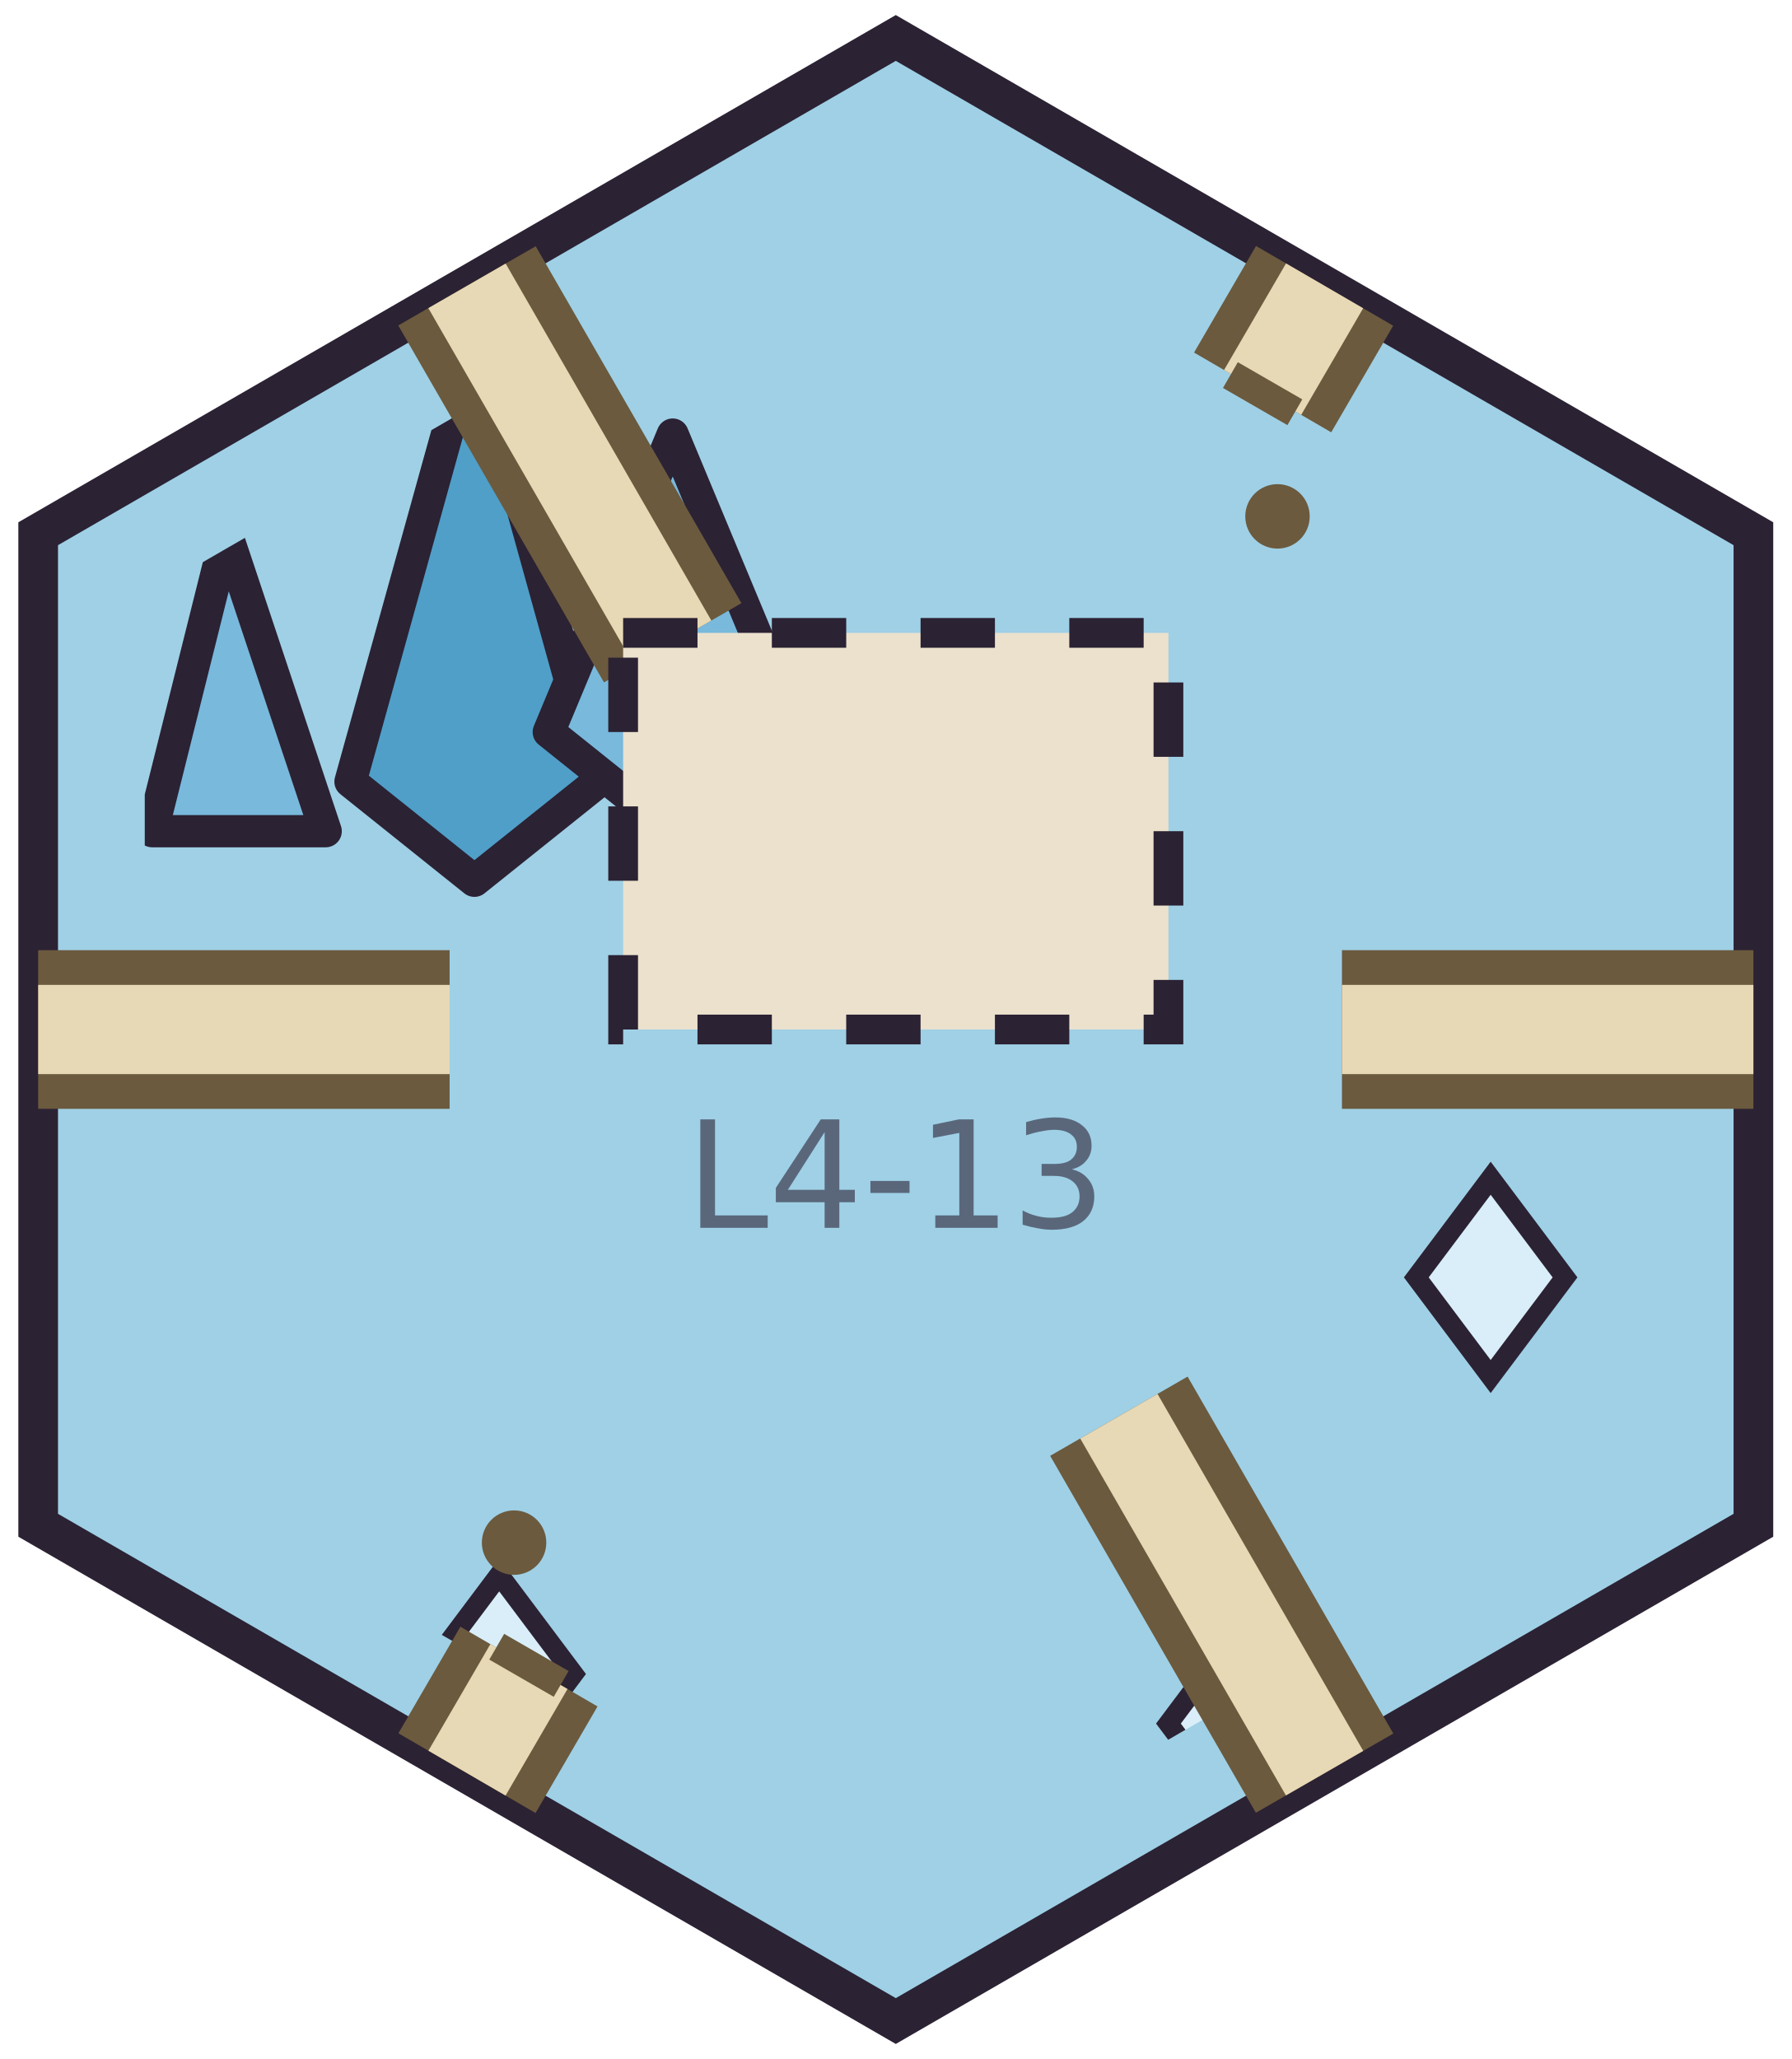
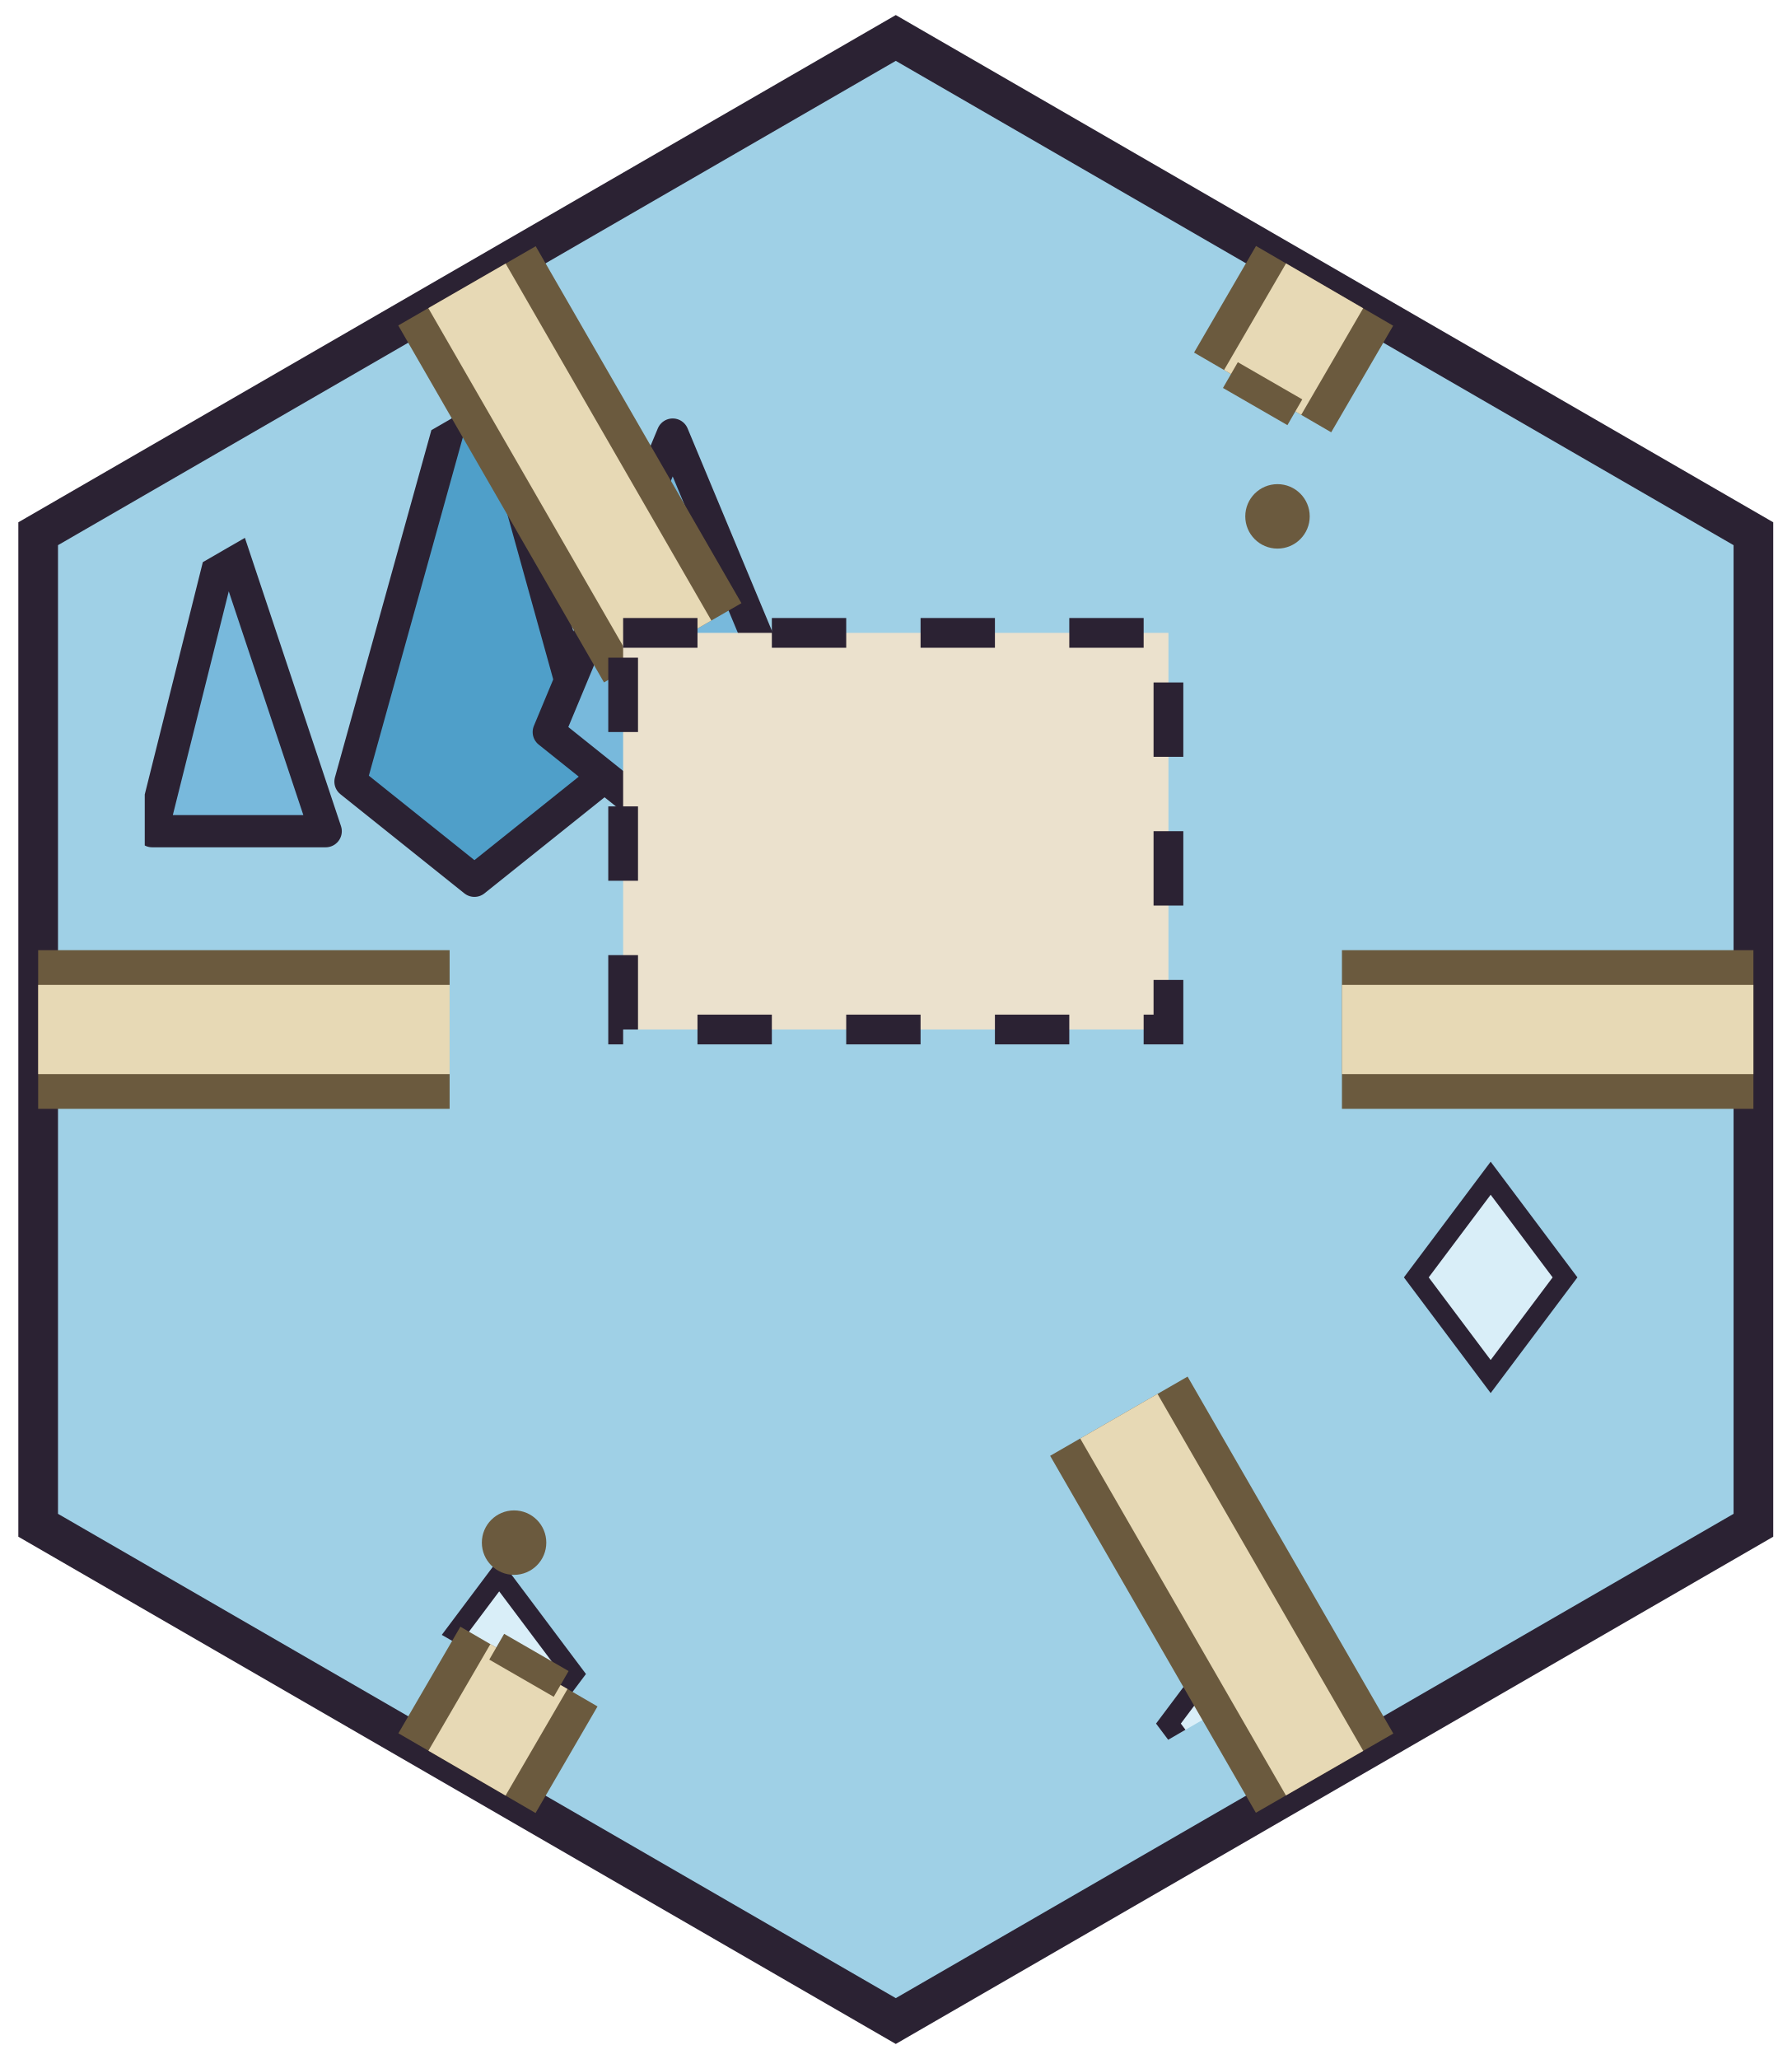
<svg xmlns="http://www.w3.org/2000/svg" viewBox="-36.14 -41.50 72.28 83.00" width="181" height="208" font-family="DejaVu Sans, Arial, sans-serif">
  <polygon points="34.6,20.0 0.0,40.0 -34.6,20.0 -34.6,-20.0 -0.0,-40.0 34.6,-20.0" fill="#9fd0e6" stroke="#2b2233" stroke-width="1.6" />
  <clipPath id="c_crystal">
    <polygon points="30.3,17.5 0.0,35.0 -30.3,17.5 -30.3,-17.5 -0.0,-35.0 30.3,-17.5" />
  </clipPath>
  <g clip-path="url(#c_crystal)">
    <path d="M-16 22 l3 4 l-3 4 l-3 -4 z" fill="#d9eef8" stroke="#2b2233" stroke-width="0.8" />
    <path d="M14 24 l3 4 l-3 4 l-3 -4 z" fill="#d9eef8" stroke="#2b2233" stroke-width="0.8" />
    <path d="M24 6 l3 4 l-3 4 l-3 -4 z" fill="#d9eef8" stroke="#2b2233" stroke-width="0.8" />
    <g stroke="#2b2233" stroke-width="1.3" stroke-linejoin="round">
      <polygon points="-22,-10 -17,-28 -12,-10 -17,-6" fill="#4f9fc9" />
      <polygon points="-14,-12 -9,-24 -4,-12 -9,-8" fill="#78b9dc" />
      <polygon points="-30,-8 -27,-20 -23,-8" fill="#78b9dc" />
    </g>
  </g>
  <line x1="34.6" y1="0.0" x2="18.0" y2="0.0" stroke="#6b5a3e" stroke-width="6.4" />
  <line x1="34.6" y1="0.0" x2="18.0" y2="0.0" stroke="#e7d9b5" stroke-width="3.6" />
  <line x1="17.3" y1="-30.0" x2="14.8" y2="-25.7" stroke="#6b5a3e" stroke-width="6.4" />
  <line x1="17.3" y1="-30.0" x2="14.8" y2="-25.7" stroke="#e7d9b5" stroke-width="3.6" />
  <line x1="16.1" y1="-24.9" x2="13.5" y2="-26.4" stroke="#6b5a3e" stroke-width="1.2" />
  <circle cx="15.4" cy="-20.7" r="1.3" fill="#6b5a3e" />
  <line x1="-17.3" y1="-30.0" x2="-9.0" y2="-15.6" stroke="#6b5a3e" stroke-width="6.4" />
  <line x1="-17.3" y1="-30.0" x2="-9.0" y2="-15.6" stroke="#e7d9b5" stroke-width="3.6" />
  <line x1="-34.6" y1="0.0" x2="-18.0" y2="0.0" stroke="#6b5a3e" stroke-width="6.4" />
  <line x1="-34.6" y1="0.0" x2="-18.0" y2="0.0" stroke="#e7d9b5" stroke-width="3.6" />
  <line x1="-17.3" y1="30.0" x2="-14.8" y2="25.7" stroke="#6b5a3e" stroke-width="6.4" />
  <line x1="-17.3" y1="30.0" x2="-14.8" y2="25.7" stroke="#e7d9b5" stroke-width="3.6" />
  <line x1="-16.1" y1="24.9" x2="-13.5" y2="26.4" stroke="#6b5a3e" stroke-width="1.2" />
  <circle cx="-15.4" cy="20.7" r="1.3" fill="#6b5a3e" />
  <line x1="17.3" y1="30.0" x2="9.0" y2="15.6" stroke="#6b5a3e" stroke-width="6.4" />
  <line x1="17.3" y1="30.0" x2="9.0" y2="15.6" stroke="#e7d9b5" stroke-width="3.6" />
  <rect x="-11" y="-16" width="22" height="16" fill="#ebe1cd" stroke="#2b2233" stroke-width="1.2" stroke-dasharray="3" />
-   <text x="0" y="8" text-anchor="middle" font-size="6" fill="#2b2233" opacity="0.6">L4-13</text>
</svg>
